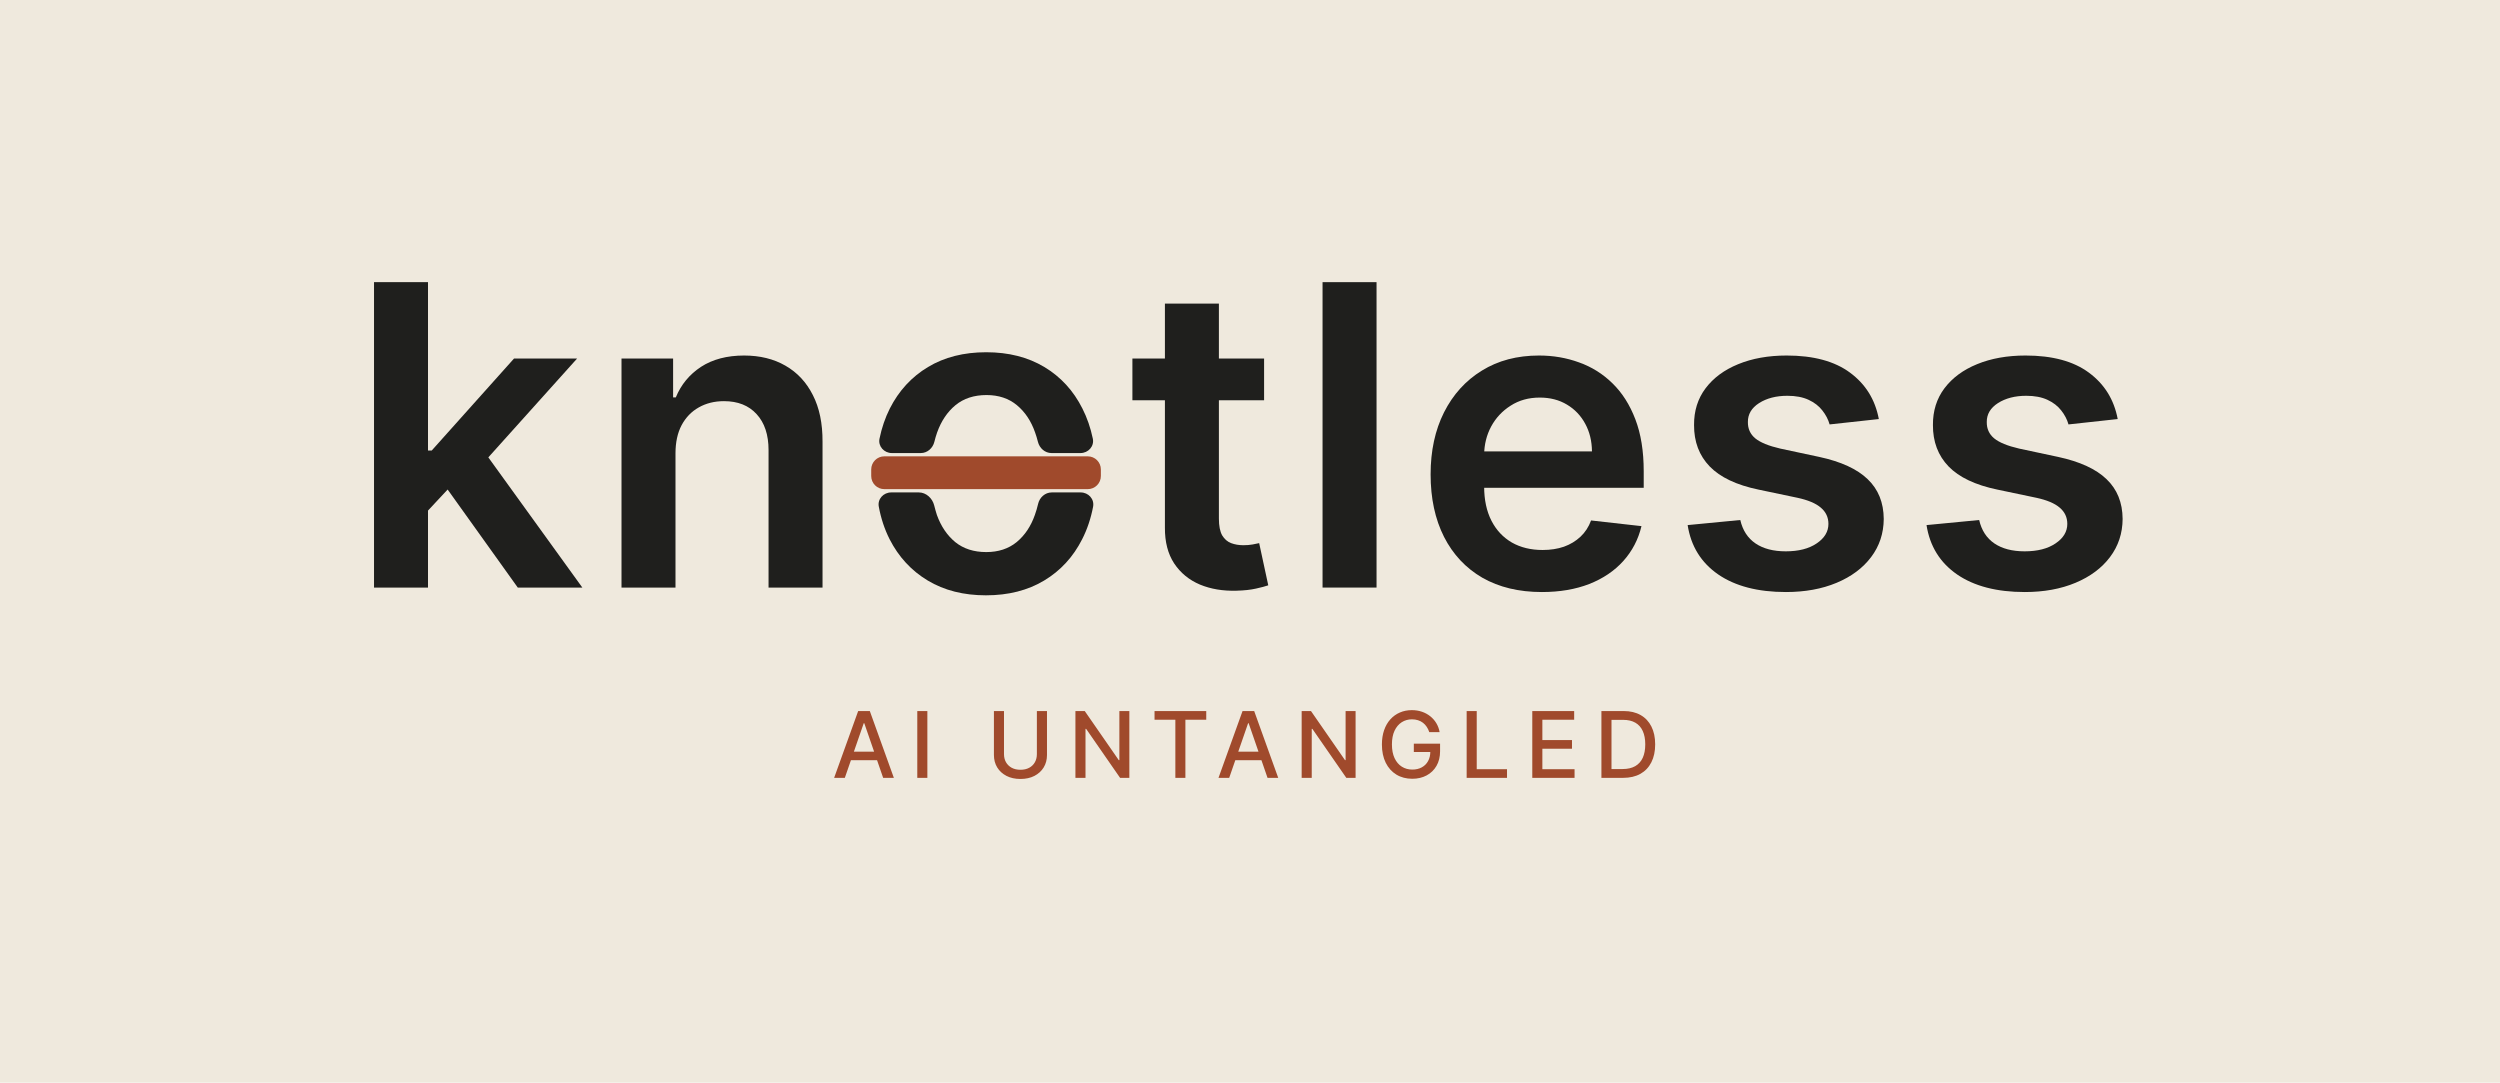
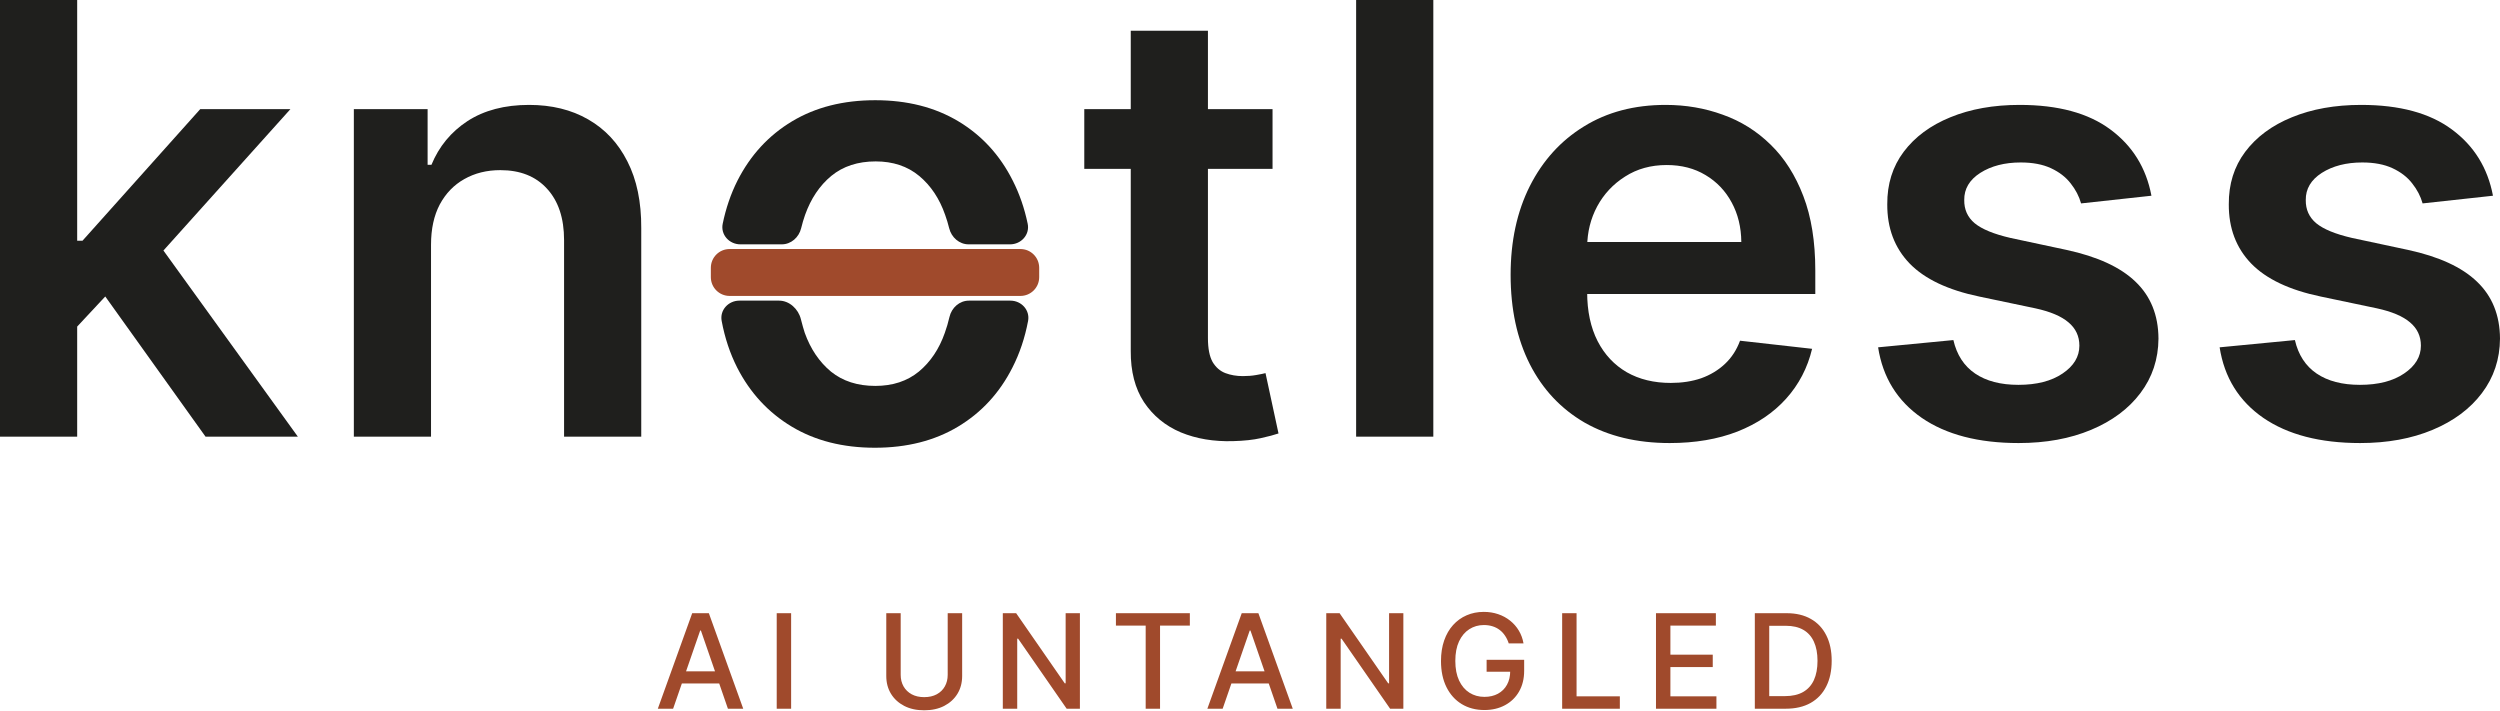
- <svg xmlns="http://www.w3.org/2000/svg" width="381" height="165" viewBox="0 0 381 165" fill="none">
-   <rect width="381" height="165" fill="#EFE9DD" />
+ <svg xmlns="http://www.w3.org/2000/svg" width="266.488" height="75.714" viewBox="57 43 266.488 75.714" fill="none">
  <path d="M322.738 63.864L315.238 64.682C315.026 63.924 314.655 63.212 314.125 62.545C313.61 61.879 312.913 61.341 312.034 60.932C311.155 60.523 310.079 60.318 308.807 60.318C307.094 60.318 305.655 60.69 304.488 61.432C303.337 62.174 302.769 63.136 302.784 64.318C302.769 65.333 303.14 66.159 303.898 66.796C304.67 67.432 305.943 67.955 307.716 68.364L313.67 69.636C316.973 70.349 319.428 71.477 321.034 73.023C322.655 74.568 323.473 76.591 323.488 79.091C323.473 81.288 322.829 83.227 321.557 84.909C320.299 86.576 318.549 87.879 316.307 88.818C314.064 89.758 311.488 90.227 308.579 90.227C304.307 90.227 300.867 89.333 298.261 87.546C295.655 85.743 294.102 83.235 293.602 80.023L301.625 79.25C301.988 80.826 302.761 82.015 303.943 82.818C305.125 83.621 306.663 84.023 308.557 84.023C310.511 84.023 312.079 83.621 313.261 82.818C314.458 82.015 315.057 81.023 315.057 79.841C315.057 78.841 314.67 78.015 313.898 77.364C313.14 76.712 311.958 76.212 310.352 75.864L304.398 74.614C301.049 73.917 298.572 72.743 296.966 71.091C295.36 69.424 294.564 67.318 294.579 64.773C294.564 62.621 295.147 60.758 296.329 59.182C297.526 57.591 299.185 56.364 301.307 55.5C303.443 54.621 305.905 54.182 308.693 54.182C312.784 54.182 316.004 55.053 318.352 56.795C320.716 58.538 322.178 60.894 322.738 63.864Z" fill="#1F1F1D" />
  <path d="M286.333 63.864L278.833 64.682C278.621 63.924 278.25 63.212 277.72 62.545C277.205 61.879 276.508 61.341 275.629 60.932C274.75 60.523 273.674 60.318 272.402 60.318C270.689 60.318 269.25 60.69 268.083 61.432C266.932 62.174 266.364 63.136 266.379 64.318C266.364 65.333 266.735 66.159 267.492 66.796C268.265 67.432 269.538 67.955 271.311 68.364L277.265 69.636C280.568 70.349 283.023 71.477 284.629 73.023C286.25 74.568 287.068 76.591 287.083 79.091C287.068 81.288 286.424 83.227 285.152 84.909C283.894 86.576 282.144 87.879 279.902 88.818C277.659 89.758 275.083 90.227 272.174 90.227C267.902 90.227 264.462 89.333 261.856 87.546C259.25 85.743 257.697 83.235 257.197 80.023L265.22 79.25C265.583 80.826 266.356 82.015 267.538 82.818C268.72 83.621 270.258 84.023 272.152 84.023C274.106 84.023 275.674 83.621 276.856 82.818C278.053 82.015 278.652 81.023 278.652 79.841C278.652 78.841 278.265 78.015 277.492 77.364C276.735 76.712 275.553 76.212 273.947 75.864L267.992 74.614C264.644 73.917 262.167 72.743 260.561 71.091C258.955 69.424 258.159 67.318 258.174 64.773C258.159 62.621 258.742 60.758 259.924 59.182C261.121 57.591 262.78 56.364 264.902 55.5C267.038 54.621 269.5 54.182 272.288 54.182C276.379 54.182 279.599 55.053 281.947 56.795C284.311 58.538 285.773 60.894 286.333 63.864Z" fill="#1F1F1D" />
  <path d="M234.98 90.227C231.48 90.227 228.457 89.5 225.911 88.046C223.381 86.576 221.434 84.5 220.07 81.818C218.707 79.121 218.025 75.947 218.025 72.296C218.025 68.705 218.707 65.553 220.07 62.841C221.449 60.114 223.373 57.992 225.843 56.477C228.313 54.947 231.214 54.182 234.548 54.182C236.699 54.182 238.73 54.53 240.639 55.227C242.563 55.909 244.26 56.97 245.73 58.409C247.214 59.849 248.381 61.682 249.23 63.909C250.078 66.121 250.502 68.758 250.502 71.818V74.341H221.889V68.796H242.616C242.601 67.22 242.26 65.818 241.593 64.591C240.926 63.349 239.995 62.371 238.798 61.659C237.616 60.947 236.237 60.591 234.661 60.591C232.979 60.591 231.502 61 230.23 61.818C228.957 62.621 227.964 63.682 227.252 65C226.555 66.303 226.199 67.735 226.184 69.296V74.136C226.184 76.167 226.555 77.909 227.298 79.364C228.04 80.803 229.078 81.909 230.411 82.682C231.745 83.439 233.305 83.818 235.093 83.818C236.29 83.818 237.373 83.652 238.343 83.318C239.313 82.97 240.154 82.462 240.866 81.796C241.578 81.129 242.116 80.303 242.48 79.318L250.161 80.182C249.676 82.212 248.752 83.985 247.389 85.5C246.04 87 244.313 88.167 242.207 89C240.101 89.818 237.692 90.227 234.98 90.227Z" fill="#1F1F1D" />
  <path d="M209.785 43V89.546H201.557V43H209.785Z" fill="#1F1F1D" />
  <path d="M192.647 54.636V61H172.579V54.636H192.647ZM177.533 46.273H185.76V79.045C185.76 80.151 185.927 81 186.26 81.591C186.609 82.167 187.063 82.561 187.624 82.773C188.185 82.985 188.806 83.091 189.488 83.091C190.003 83.091 190.473 83.053 190.897 82.977C191.336 82.901 191.67 82.833 191.897 82.773L193.283 89.204C192.844 89.356 192.215 89.523 191.397 89.704C190.594 89.886 189.609 89.992 188.442 90.023C186.382 90.083 184.526 89.773 182.874 89.091C181.223 88.394 179.912 87.318 178.942 85.864C177.988 84.409 177.518 82.591 177.533 80.409V46.273Z" fill="#1F1F1D" />
  <path d="M141.396 88.477C143.896 89.977 146.85 90.727 150.259 90.727C153.669 90.727 156.623 89.977 159.123 88.477C161.623 86.977 163.555 84.879 164.919 82.182C165.693 80.668 166.249 79.011 166.589 77.211C166.806 76.056 165.875 75.046 164.7 75.046H160.284C159.272 75.046 158.434 75.806 158.207 76.793C158.073 77.374 157.909 77.935 157.714 78.477C157.108 80.205 156.184 81.583 154.941 82.614C153.699 83.629 152.153 84.136 150.305 84.136C148.411 84.136 146.835 83.629 145.578 82.614C144.335 81.583 143.403 80.205 142.782 78.477C142.672 78.135 142.511 77.592 142.368 77.015C142.102 75.943 141.148 75.046 140.043 75.046H135.816C134.642 75.046 133.71 76.055 133.926 77.209C134.261 79.01 134.812 80.668 135.578 82.182C136.956 84.879 138.896 86.977 141.396 88.477Z" fill="#1F1F1D" />
  <path d="M141.431 55.932C138.931 57.432 136.992 59.538 135.613 62.25C134.902 63.663 134.377 65.198 134.036 66.854C133.798 68.016 134.733 69.046 135.919 69.046H140.328C141.33 69.046 142.163 68.3 142.399 67.326C142.517 66.839 142.657 66.367 142.817 65.909C143.439 64.167 144.37 62.78 145.613 61.75C146.87 60.72 148.446 60.205 150.34 60.205C152.189 60.205 153.734 60.72 154.976 61.75C156.219 62.78 157.143 64.167 157.749 65.909C157.915 66.369 158.058 66.844 158.179 67.333C158.42 68.303 159.251 69.046 160.251 69.046H164.666C165.853 69.046 166.789 68.014 166.547 66.853C166.203 65.197 165.672 63.663 164.954 62.25C163.59 59.538 161.658 57.432 159.158 55.932C156.658 54.432 153.704 53.682 150.295 53.682C146.885 53.682 143.931 54.432 141.431 55.932Z" fill="#1F1F1D" />
  <path d="M102.945 69.091V89.546H94.718V54.636H102.581V60.568H102.99C103.793 58.614 105.074 57.061 106.831 55.909C108.604 54.758 110.793 54.182 113.399 54.182C115.808 54.182 117.907 54.697 119.695 55.727C121.498 56.758 122.892 58.25 123.877 60.205C124.877 62.159 125.369 64.53 125.354 67.318V89.546H117.127V68.591C117.127 66.258 116.521 64.432 115.308 63.114C114.111 61.795 112.452 61.136 110.331 61.136C108.892 61.136 107.611 61.455 106.49 62.091C105.384 62.712 104.513 63.614 103.877 64.796C103.255 65.977 102.945 67.409 102.945 69.091Z" fill="#1F1F1D" />
  <path d="M64.5 78.591L64.477 68.659H65.795L78.341 54.636H87.954L72.523 71.818H70.818L64.5 78.591ZM57 89.546V43H65.227V89.546H57ZM78.909 89.546L67.545 73.659L73.091 67.864L88.75 89.546H78.909Z" fill="#1F1F1D" />
  <rect x="132.773" y="69.545" width="35" height="5" rx="2" fill="#A04A2C" />
  <path d="M128.751 118.545H127.121L130.785 108.364H132.56L136.224 118.545H134.593L131.714 110.213H131.635L128.751 118.545ZM129.025 114.558H134.315V115.851H129.025V114.558ZM141.33 108.364V118.545H139.794V108.364H141.33ZM158.02 108.364H159.561V115.06C159.561 115.773 159.394 116.404 159.059 116.955C158.724 117.501 158.254 117.932 157.647 118.247C157.041 118.559 156.33 118.714 155.514 118.714C154.702 118.714 153.993 118.559 153.387 118.247C152.78 117.932 152.309 117.501 151.975 116.955C151.64 116.404 151.473 115.773 151.473 115.06V108.364H153.009V114.936C153.009 115.397 153.11 115.806 153.312 116.164C153.518 116.522 153.808 116.804 154.182 117.009C154.557 117.211 155.001 117.312 155.514 117.312C156.032 117.312 156.477 117.211 156.852 117.009C157.23 116.804 157.518 116.522 157.717 116.164C157.919 115.806 158.02 115.397 158.02 114.936V108.364ZM172.113 108.364V118.545H170.701L165.526 111.078H165.431V118.545H163.895V108.364H165.317L170.497 115.841H170.592V108.364H172.113ZM175.952 109.686V108.364H183.832V109.686H180.655V118.545H179.124V109.686H175.952ZM187.33 118.545H185.699L189.363 108.364H191.138L194.802 118.545H193.172L190.293 110.213H190.213L187.33 118.545ZM187.603 114.558H192.893V115.851H187.603V114.558ZM206.591 108.364V118.545H205.179L200.003 111.078H199.909V118.545H198.373V108.364H199.794L204.975 115.841H205.069V108.364H206.591ZM217.822 111.58C217.726 111.279 217.597 111.008 217.434 110.77C217.275 110.528 217.085 110.322 216.863 110.153C216.641 109.981 216.387 109.85 216.102 109.761C215.82 109.671 215.51 109.626 215.172 109.626C214.599 109.626 214.082 109.774 213.621 110.069C213.16 110.364 212.796 110.796 212.527 111.366C212.262 111.933 212.13 112.628 212.13 113.45C212.13 114.275 212.264 114.972 212.532 115.543C212.801 116.113 213.169 116.545 213.636 116.84C214.103 117.135 214.635 117.283 215.232 117.283C215.785 117.283 216.268 117.17 216.679 116.945C217.093 116.719 217.413 116.401 217.638 115.99C217.867 115.576 217.981 115.088 217.981 114.528L218.379 114.603H215.466V113.335H219.468V114.494C219.468 115.349 219.285 116.091 218.921 116.721C218.56 117.347 218.059 117.831 217.419 118.173C216.783 118.514 216.054 118.685 215.232 118.685C214.311 118.685 213.502 118.472 212.806 118.048C212.113 117.624 211.573 117.022 211.185 116.244C210.797 115.461 210.603 114.533 210.603 113.459C210.603 112.647 210.716 111.918 210.941 111.272C211.167 110.626 211.483 110.077 211.891 109.626C212.302 109.172 212.784 108.826 213.338 108.587C213.895 108.345 214.503 108.224 215.162 108.224C215.713 108.224 216.225 108.306 216.699 108.468C217.176 108.63 217.6 108.861 217.971 109.159C218.346 109.457 218.656 109.812 218.901 110.223C219.146 110.631 219.312 111.083 219.398 111.58H217.822ZM223.518 118.545V108.364H225.054V117.223H229.668V118.545H223.518ZM233.52 118.545V108.364H239.904V109.686H235.056V112.788H239.571V114.106H235.056V117.223H239.963V118.545H233.52ZM247.352 118.545H244.056V108.364H247.456C248.454 108.364 249.311 108.567 250.027 108.975C250.743 109.379 251.291 109.961 251.672 110.72C252.057 111.476 252.249 112.382 252.249 113.44C252.249 114.5 252.055 115.412 251.667 116.174C251.283 116.936 250.726 117.523 249.997 117.934C249.268 118.342 248.386 118.545 247.352 118.545ZM245.592 117.203H247.267C248.043 117.203 248.688 117.057 249.201 116.766C249.715 116.471 250.1 116.045 250.355 115.488C250.61 114.928 250.738 114.245 250.738 113.44C250.738 112.641 250.61 111.963 250.355 111.406C250.103 110.849 249.727 110.427 249.226 110.138C248.726 109.85 248.104 109.706 247.362 109.706H245.592V117.203Z" fill="#A04A2C" />
</svg>
